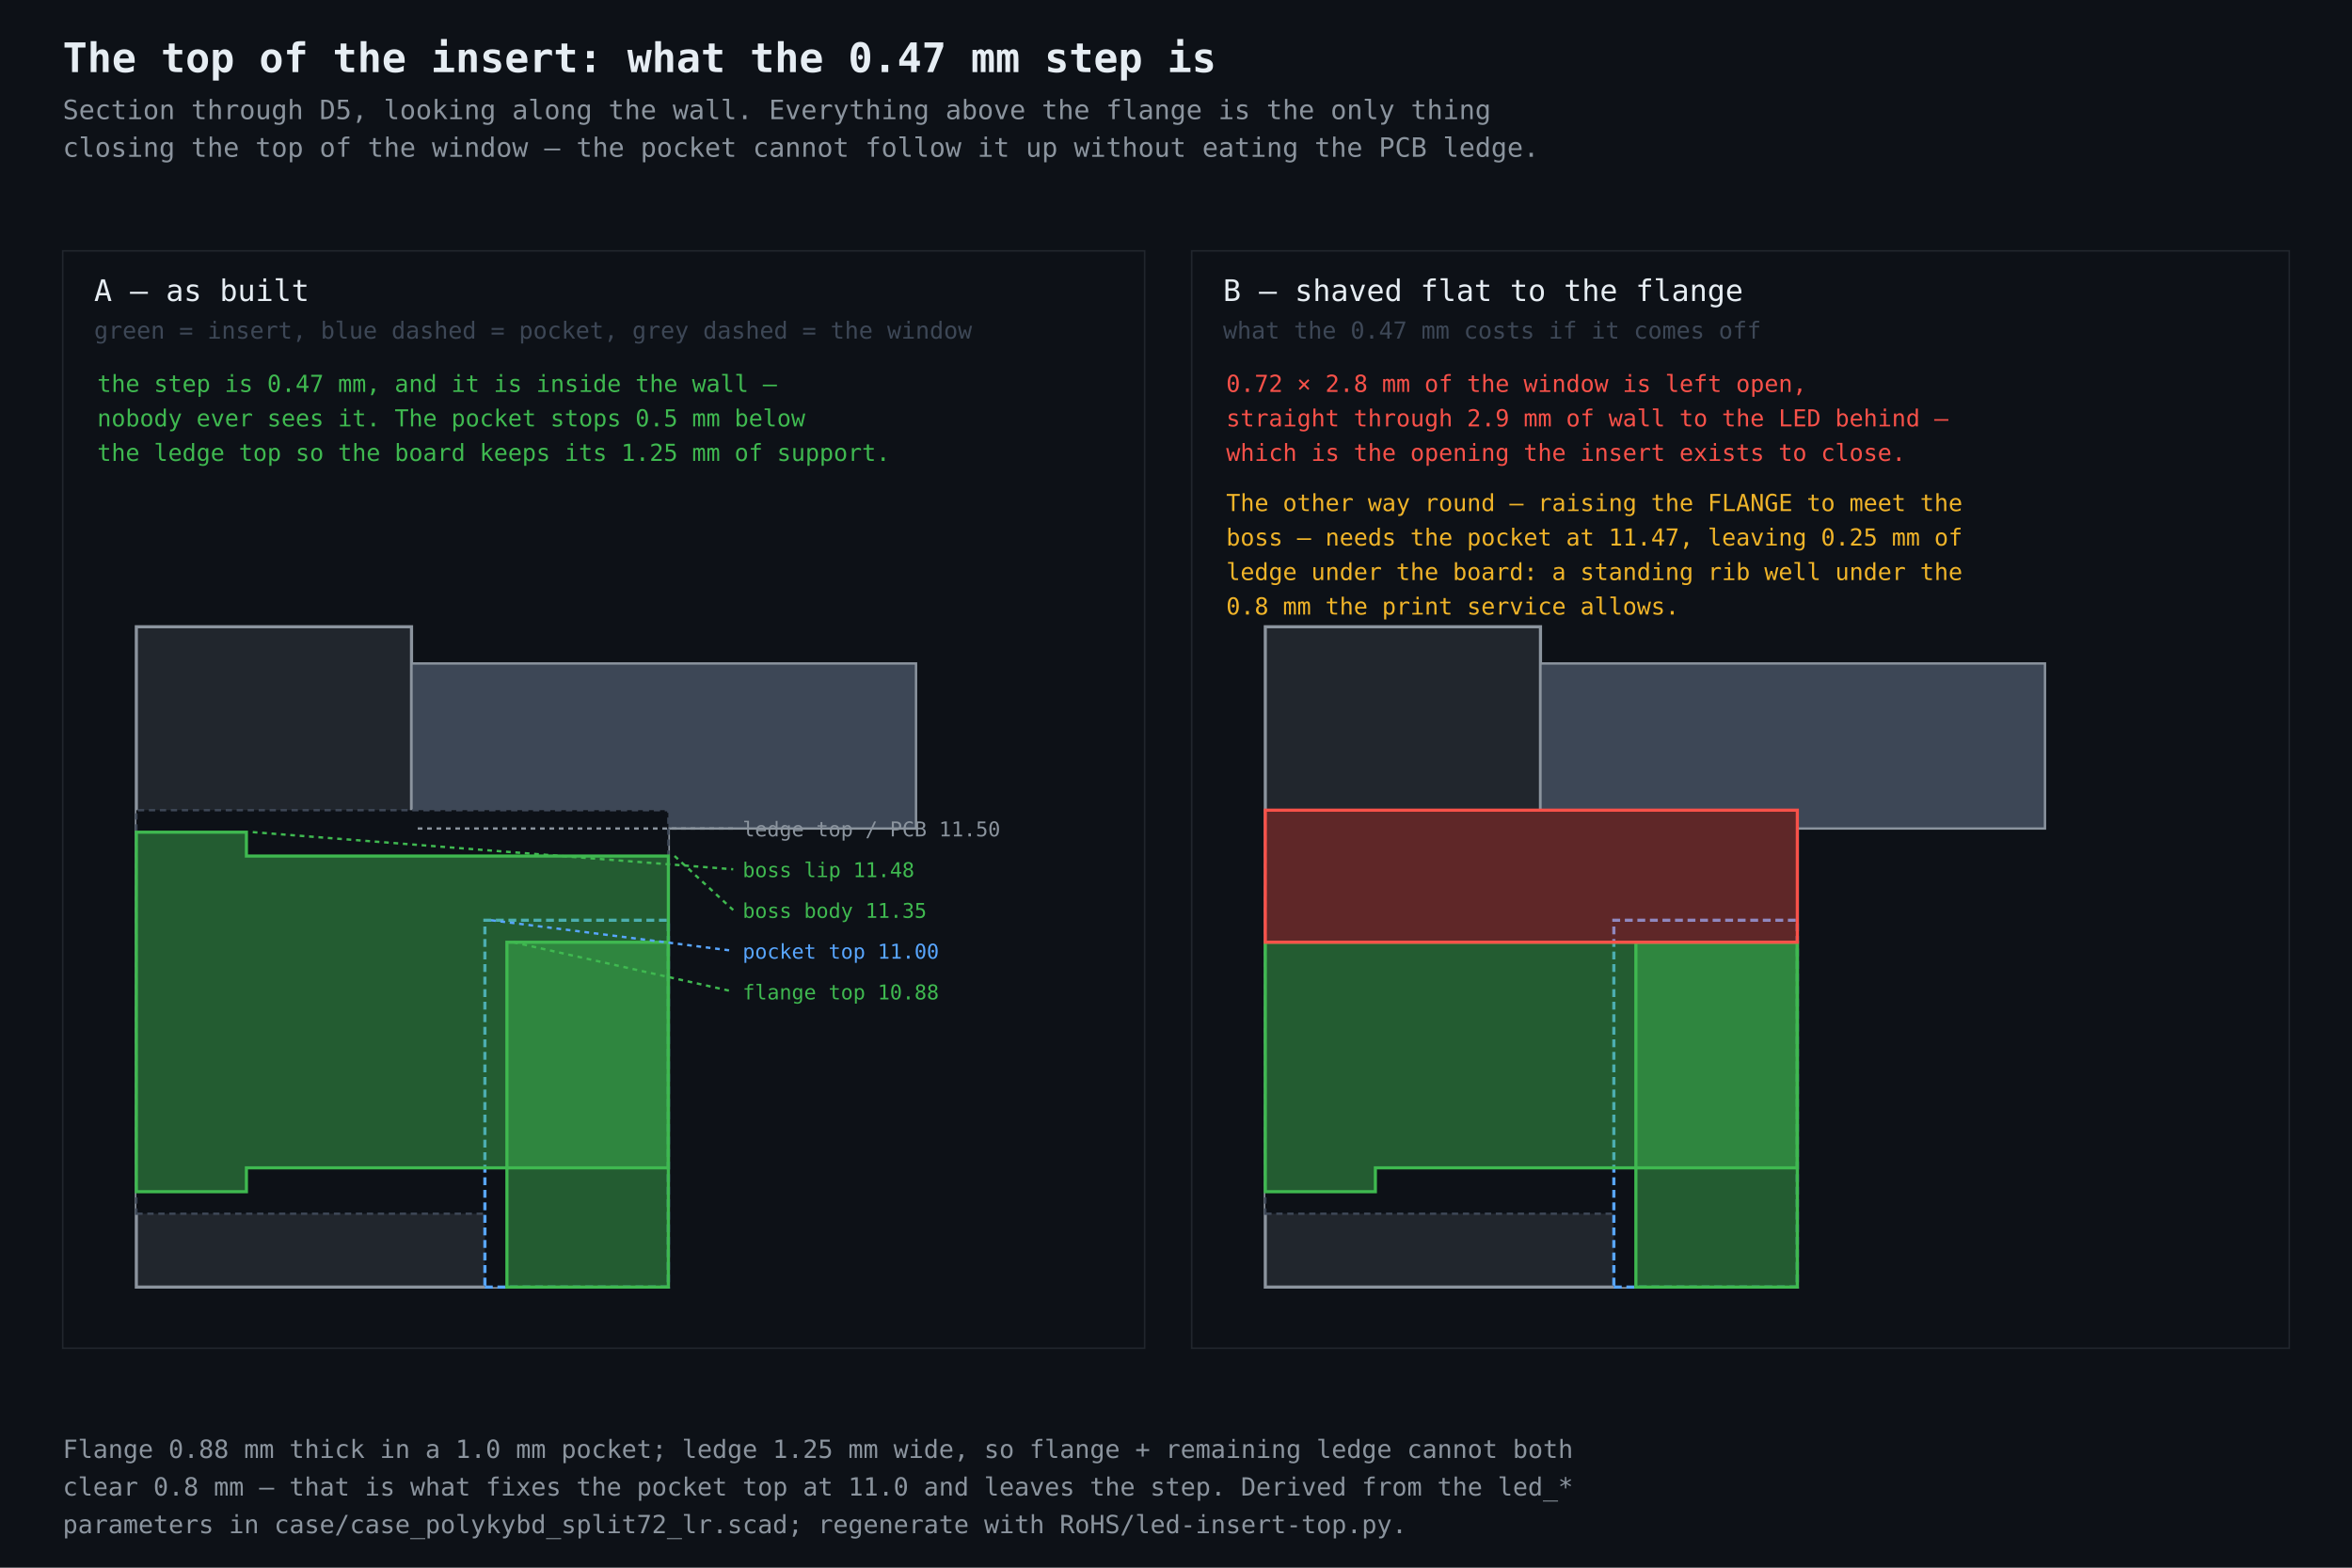
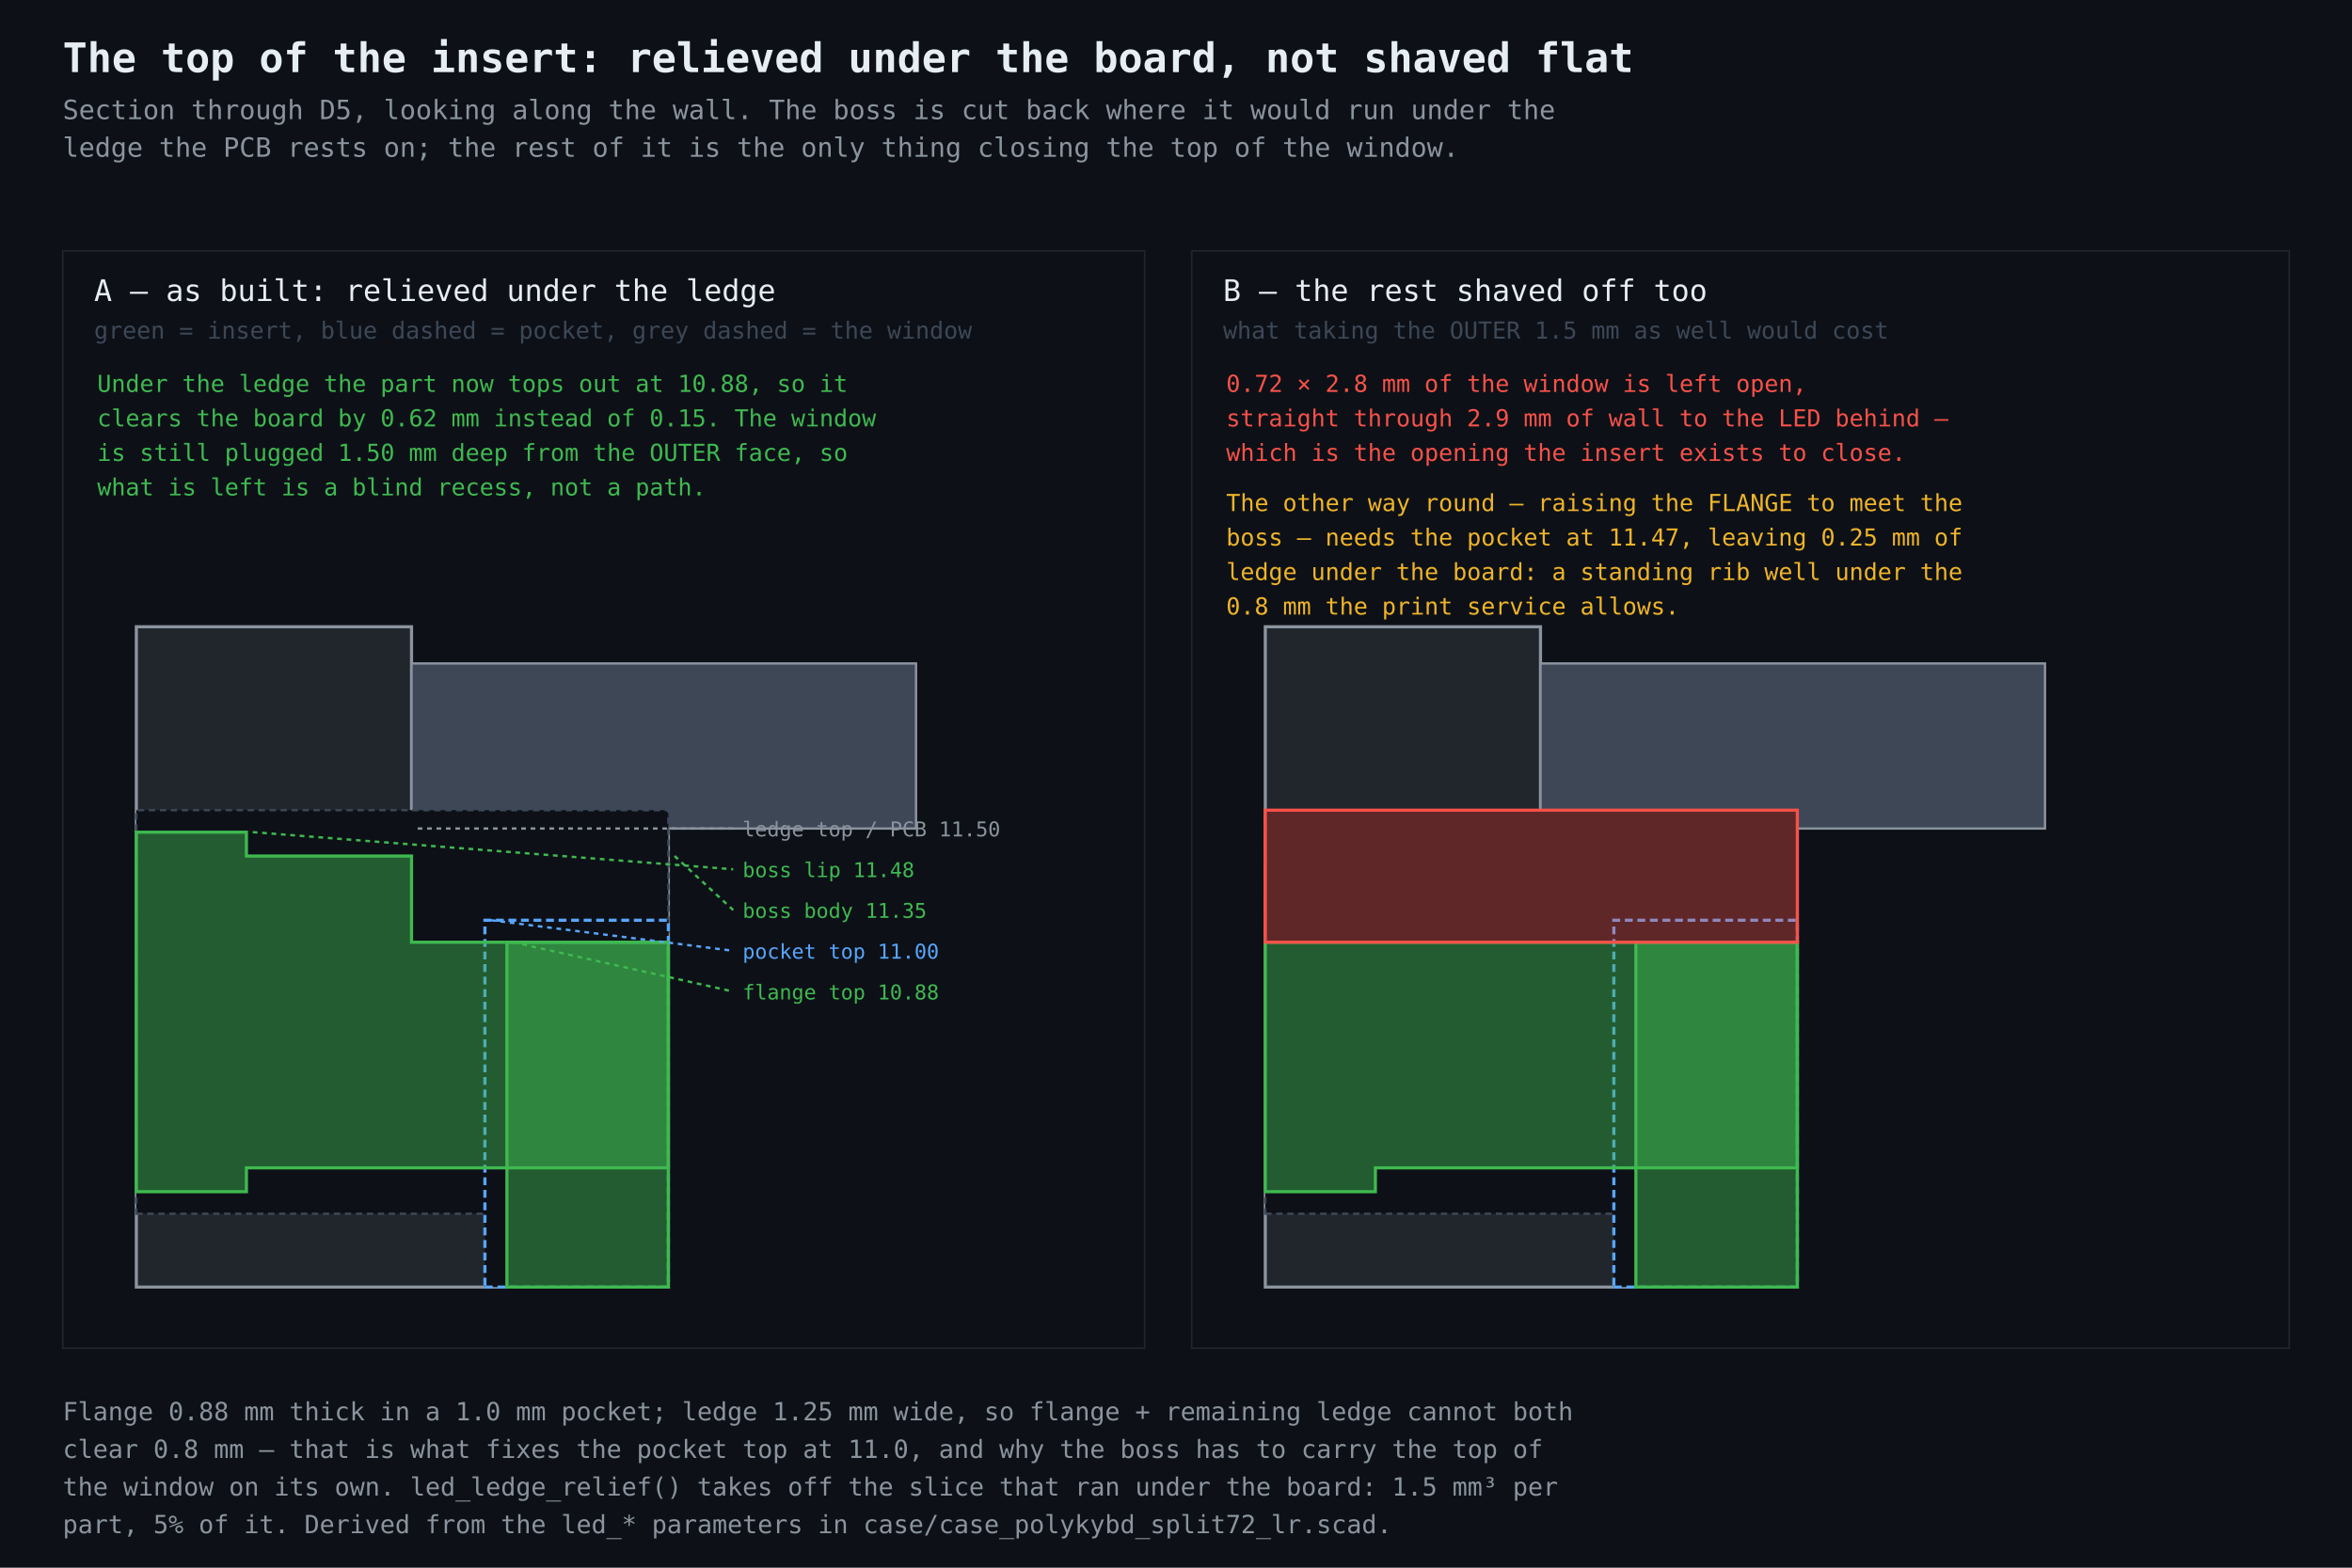
<svg xmlns="http://www.w3.org/2000/svg" width="1500" height="1000" viewBox="0 0 1500 1000" font-family="monospace">
  <rect width="1500" height="1000" fill="#0d1117" />
-   <text x="40.0" y="46.0" fill="#e6edf3" font-size="26" text-anchor="start" font-weight="bold">The top of the insert: what the 0.47 mm step is</text>
-   <text x="40.0" y="76.0" fill="#8b949e" font-size="17" text-anchor="start" font-weight="normal">Section through D5, looking along the wall. Everything above the flange is the only thing</text>
-   <text x="40.0" y="100.0" fill="#8b949e" font-size="17" text-anchor="start" font-weight="normal">closing the top of the window — the pocket cannot follow it up without eating the PCB ledge.</text>
+   <text x="40.0" y="46.0" fill="#e6edf3" font-size="26" text-anchor="start" font-weight="bold">The top of the insert: relieved under the board, not shaved flat</text>
+   <text x="40.0" y="76.0" fill="#8b949e" font-size="17" text-anchor="start" font-weight="normal">Section through D5, looking along the wall. The boss is cut back where it would run under the</text>
+   <text x="40.0" y="100.0" fill="#8b949e" font-size="17" text-anchor="start" font-weight="normal">ledge the PCB rests on; the rest of it is the only thing closing the top of the window.</text>
  <rect x="40.0" y="160.0" width="690.0" height="700.0" fill="none" stroke="#21262d" stroke-width="1" />
-   <text x="60.0" y="192.0" fill="#e6edf3" font-size="19" text-anchor="start" font-weight="normal">A — as built</text>
+   <text x="60.0" y="192.0" fill="#e6edf3" font-size="19" text-anchor="start" font-weight="normal">A — as built: relieved under the ledge</text>
  <text x="60.0" y="216.0" fill="#3d4756" font-size="15" text-anchor="start" font-weight="normal">green = insert, blue dashed = pocket, grey dashed = the window</text>
  <path d="M 86.95,821.00 L 426.25,821.00 L 426.25,528.50 L 262.45,528.50 L 262.45,399.80 L 86.95,399.80 Z" fill="#21262d" fill-opacity="1.0" stroke="#8b949e" stroke-width="2" />
  <path d="M 262.45,528.50 L 584.20,528.50 L 584.20,423.20 L 262.45,423.20 Z" fill="#3d4756" fill-opacity="1.0" stroke="#8b949e" stroke-width="1.5" />
  <path d="M 86.95,774.20 L 426.25,774.20 L 426.25,516.80 L 86.95,516.80 Z" fill="#0d1117" fill-opacity="1.0" stroke="#3d4756" stroke-width="1.5" stroke-dasharray="4 3" />
  <path d="M 309.25,821.00 L 426.25,821.00 L 426.25,587.00 L 309.25,587.00 Z" fill="#0d1117" fill-opacity="1.0" stroke="#58a6ff" stroke-width="2" stroke-dasharray="5 3" />
-   <path d="M 86.95,760.16 L 157.15,760.16 L 157.15,744.95 L 426.25,744.95 L 426.25,546.05 L 157.15,546.05 L 157.15,530.84 L 86.95,530.84 Z" fill="#3fb950" fill-opacity="0.45" stroke="#3fb950" stroke-width="2" />
+   <path d="M 86.95,760.16 L 157.15,760.16 L 157.15,744.95 L 426.25,744.95 L 426.25,601.04 L 262.45,601.04 L 262.45,546.05 L 157.15,546.05 L 157.15,530.84 L 86.95,530.84 Z" fill="#3fb950" fill-opacity="0.45" stroke="#3fb950" stroke-width="2" />
  <path d="M 323.29,821.00 L 426.25,821.00 L 426.25,601.04 L 323.29,601.04 Z" fill="#3fb950" fill-opacity="0.45" stroke="#3fb950" stroke-width="2" />
  <line x1="266.4" y1="528.5" x2="467.6" y2="528.5" stroke="#8b949e" stroke-width="1.5" stroke-dasharray="3 3" />
  <text x="473.6" y="533.5" fill="#8b949e" font-size="13" text-anchor="start" font-weight="normal">ledge top / PCB  11.50</text>
  <line x1="161.2" y1="530.8" x2="467.6" y2="554.5" stroke="#3fb950" stroke-width="1.5" stroke-dasharray="3 3" />
  <text x="473.6" y="559.5" fill="#3fb950" font-size="13" text-anchor="start" font-weight="normal">boss lip   11.48</text>
  <line x1="430.2" y1="546.0" x2="467.6" y2="580.5" stroke="#3fb950" stroke-width="1.5" stroke-dasharray="3 3" />
  <text x="473.6" y="585.5" fill="#3fb950" font-size="13" text-anchor="start" font-weight="normal">boss body  11.35</text>
  <line x1="313.2" y1="587.0" x2="467.6" y2="606.5" stroke="#58a6ff" stroke-width="1.5" stroke-dasharray="3 3" />
  <text x="473.6" y="611.5" fill="#58a6ff" font-size="13" text-anchor="start" font-weight="normal">pocket top  11.00</text>
  <line x1="327.3" y1="601.0" x2="467.6" y2="632.5" stroke="#3fb950" stroke-width="1.5" stroke-dasharray="3 3" />
  <text x="473.6" y="637.5" fill="#3fb950" font-size="13" text-anchor="start" font-weight="normal">flange top  10.88</text>
-   <text x="62.0" y="250.0" fill="#3fb950" font-size="15" text-anchor="start" font-weight="normal">the step is 0.47 mm, and it is inside the wall —</text>
-   <text x="62.0" y="272.0" fill="#3fb950" font-size="15" text-anchor="start" font-weight="normal">nobody ever sees it. The pocket stops 0.5 mm below</text>
-   <text x="62.0" y="294.0" fill="#3fb950" font-size="15" text-anchor="start" font-weight="normal">the ledge top so the board keeps its 1.25 mm of support.</text>
+   <text x="62.0" y="250.0" fill="#3fb950" font-size="15" text-anchor="start" font-weight="normal">Under the ledge the part now tops out at 10.88, so it</text>
+   <text x="62.0" y="272.0" fill="#3fb950" font-size="15" text-anchor="start" font-weight="normal">clears the board by 0.62 mm instead of 0.15. The window</text>
+   <text x="62.0" y="294.0" fill="#3fb950" font-size="15" text-anchor="start" font-weight="normal">is still plugged 1.50 mm deep from the OUTER face, so</text>
+   <text x="62.0" y="316.0" fill="#3fb950" font-size="15" text-anchor="start" font-weight="normal">what is left is a blind recess, not a path.</text>
  <rect x="760.0" y="160.0" width="700.0" height="700.0" fill="none" stroke="#21262d" stroke-width="1" />
-   <text x="780.0" y="192.0" fill="#e6edf3" font-size="19" text-anchor="start" font-weight="normal">B — shaved flat to the flange</text>
-   <text x="780.0" y="216.0" fill="#3d4756" font-size="15" text-anchor="start" font-weight="normal">what the 0.47 mm costs if it comes off</text>
+   <text x="780.0" y="192.0" fill="#e6edf3" font-size="19" text-anchor="start" font-weight="normal">B — the rest shaved off too</text>
+   <text x="780.0" y="216.0" fill="#3d4756" font-size="15" text-anchor="start" font-weight="normal">what taking the OUTER 1.5 mm as well would cost</text>
  <path d="M 806.95,821.00 L 1146.25,821.00 L 1146.25,528.50 L 982.45,528.50 L 982.45,399.80 L 806.95,399.80 Z" fill="#21262d" fill-opacity="1.0" stroke="#8b949e" stroke-width="2" />
  <path d="M 982.45,528.50 L 1304.20,528.50 L 1304.20,423.20 L 982.45,423.20 Z" fill="#3d4756" fill-opacity="1.0" stroke="#8b949e" stroke-width="1.5" />
  <path d="M 806.95,774.20 L 1146.25,774.20 L 1146.25,516.80 L 806.95,516.80 Z" fill="#0d1117" fill-opacity="1.0" stroke="#3d4756" stroke-width="1.5" stroke-dasharray="4 3" />
  <path d="M 1029.25,821.00 L 1146.25,821.00 L 1146.25,587.00 L 1029.25,587.00 Z" fill="#0d1117" fill-opacity="1.0" stroke="#58a6ff" stroke-width="2" stroke-dasharray="5 3" />
-   <path d="M 806.95,760.16 L 877.15,760.16 L 877.15,744.95 L 1146.25,744.95 L 1146.25,601.04 L 877.15,601.04 L 877.15,601.04 L 806.95,601.04 Z" fill="#3fb950" fill-opacity="0.45" stroke="#3fb950" stroke-width="2" />
+   <path d="M 806.95,760.16 L 877.15,760.16 L 877.15,744.95 L 1146.25,744.95 L 1146.25,601.04 L 982.45,601.04 L 982.45,601.04 L 877.15,601.04 L 877.15,601.04 L 806.95,601.04 Z" fill="#3fb950" fill-opacity="0.45" stroke="#3fb950" stroke-width="2" />
  <path d="M 1043.29,821.00 L 1146.25,821.00 L 1146.25,601.04 L 1043.29,601.04 Z" fill="#3fb950" fill-opacity="0.45" stroke="#3fb950" stroke-width="2" />
  <path d="M 806.95,601.04 L 1146.25,601.04 L 1146.25,516.80 L 806.95,516.80 Z" fill="#f85149" fill-opacity="0.35" stroke="#f85149" stroke-width="2" />
  <text x="782.0" y="250.0" fill="#f85149" font-size="15" text-anchor="start" font-weight="normal">0.72 × 2.8 mm of the window is left open,</text>
  <text x="782.0" y="272.0" fill="#f85149" font-size="15" text-anchor="start" font-weight="normal">straight through 2.9 mm of wall to the LED behind —</text>
  <text x="782.0" y="294.0" fill="#f85149" font-size="15" text-anchor="start" font-weight="normal">which is the opening the insert exists to close.</text>
  <text x="782.0" y="326.0" fill="#f0b429" font-size="15" text-anchor="start" font-weight="normal">The other way round — raising the FLANGE to meet the</text>
  <text x="782.0" y="348.0" fill="#f0b429" font-size="15" text-anchor="start" font-weight="normal">boss — needs the pocket at 11.47, leaving 0.25 mm of</text>
  <text x="782.0" y="370.0" fill="#f0b429" font-size="15" text-anchor="start" font-weight="normal">ledge under the board: a standing rib well under the</text>
  <text x="782.0" y="392.0" fill="#f0b429" font-size="15" text-anchor="start" font-weight="normal">0.8 mm the print service allows.</text>
-   <text x="40.0" y="978.0" fill="#8b949e" font-size="16" text-anchor="start" font-weight="normal">parameters in case/case_polykybd_split72_lr.scad; regenerate with RoHS/led-insert-top.py.</text>
-   <text x="40.0" y="954.0" fill="#8b949e" font-size="16" text-anchor="start" font-weight="normal">clear 0.8 mm — that is what fixes the pocket top at 11.0 and leaves the step. Derived from the led_*</text>
-   <text x="40.0" y="930.0" fill="#8b949e" font-size="16" text-anchor="start" font-weight="normal">Flange 0.88 mm thick in a 1.0 mm pocket; ledge 1.25 mm wide, so flange + remaining ledge cannot both</text>
+   <text x="40.0" y="978.0" fill="#8b949e" font-size="16" text-anchor="start" font-weight="normal">part, 5% of it. Derived from the led_* parameters in case/case_polykybd_split72_lr.scad.</text>
+   <text x="40.0" y="954.0" fill="#8b949e" font-size="16" text-anchor="start" font-weight="normal">the window on its own. led_ledge_relief() takes off the slice that ran under the board: 1.5 mm³ per</text>
+   <text x="40.0" y="930.0" fill="#8b949e" font-size="16" text-anchor="start" font-weight="normal">clear 0.8 mm — that is what fixes the pocket top at 11.0, and why the boss has to carry the top of</text>
+   <text x="40.0" y="906.0" fill="#8b949e" font-size="16" text-anchor="start" font-weight="normal">Flange 0.88 mm thick in a 1.0 mm pocket; ledge 1.25 mm wide, so flange + remaining ledge cannot both</text>
</svg>
